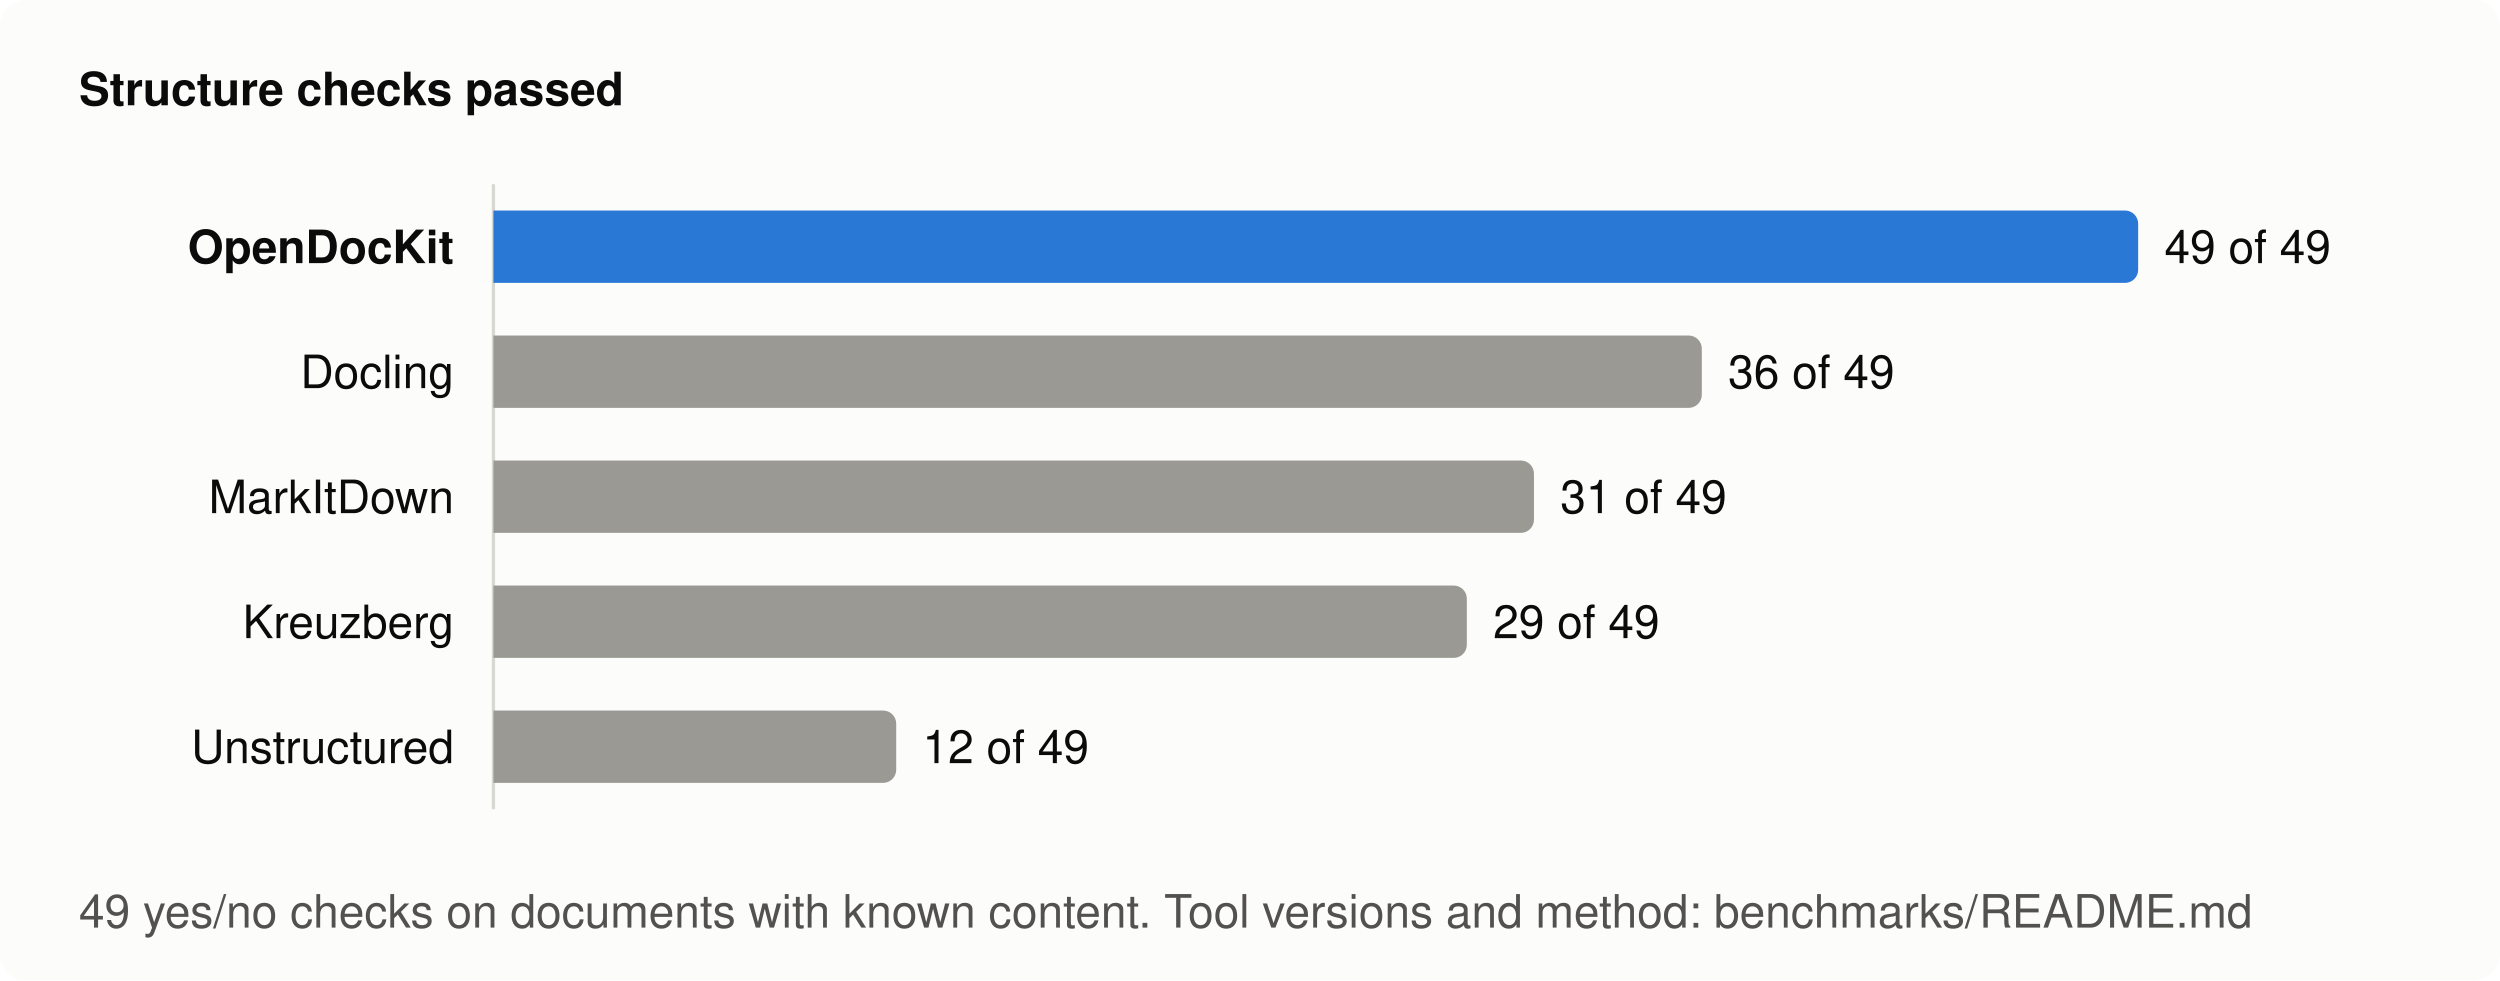
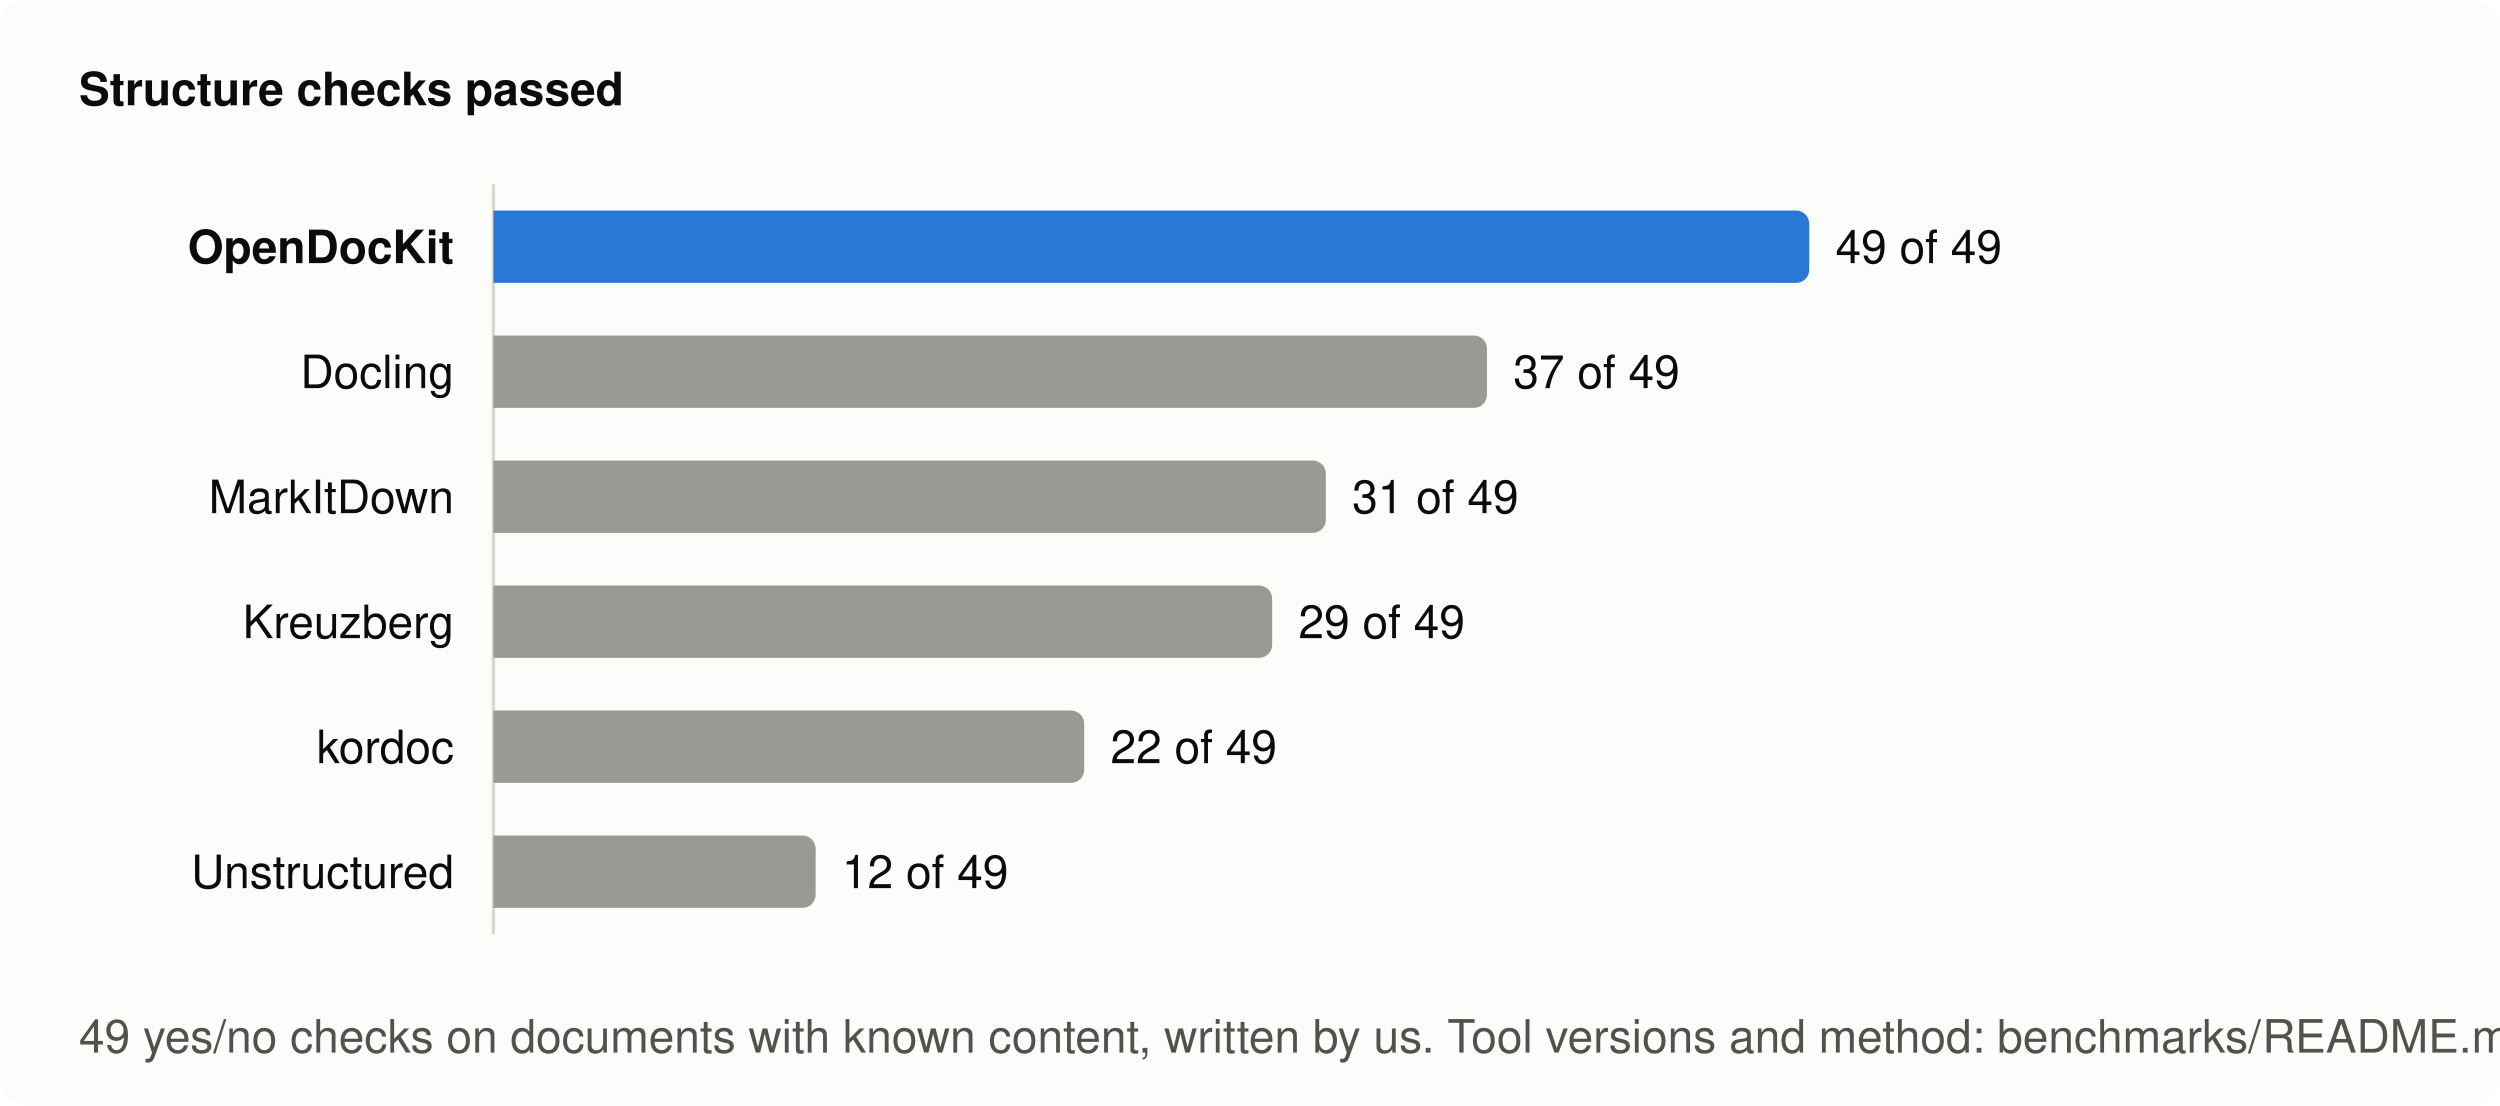
- <svg xmlns="http://www.w3.org/2000/svg" viewBox="0 0 760 298" width="760" height="298" role="img" aria-label="Structure checks passed">
+ <svg xmlns="http://www.w3.org/2000/svg" viewBox="0 0 760 336" width="760" height="336" role="img" aria-label="Structure checks passed">
  <style>
  .surface { fill: #fcfcfb; } .title { fill: #0b0b0b; font-weight: 600; } .label { fill: #0b0b0b; }
  .note, .tick { fill: #52514e; } .axis { stroke: #d8d7d2; } .bar { fill: #9a9993; } .bar.us { fill: #2a78d6; }
  @media (prefers-color-scheme: dark) {
    .surface { fill: #1a1a19; } .title, .label { fill: #f0efec; } .note, .tick { fill: #c3c2b7; }
    .axis { stroke: #3a3a37; } .bar { fill: #7d7c76; } .bar.us { fill: #3987e5; }
  }
  text { font-family: -apple-system, BlinkMacSystemFont, "Segoe UI", Helvetica, Arial, sans-serif; font-size: 14px; }
</style>
-   <rect class="surface" width="760" height="298" rx="8" />
+   <rect class="surface" width="760" height="336" rx="8" />
  <text class="title" x="24" y="32" font-size="16">Structure checks passed</text>
-   <line class="axis" x1="150" y1="56" x2="150" y2="246" />
+   <line class="axis" x1="150" y1="56" x2="150" y2="284" />
  <text class="label" x="138" y="80" text-anchor="end" font-weight="600">OpenDocKit</text>
-   <path class="bar us" d="M150,64 h496.0 a4,4 0 0 1 4,4 v14 a4,4 0 0 1 -4,4 h-496.0 z" />
-   <text class="label" x="658.0" y="80">49 of 49</text>
+   <path class="bar us" d="M150,64 h396.0 a4,4 0 0 1 4,4 v14 a4,4 0 0 1 -4,4 h-396.0 z" />
+   <text class="label" x="558.0" y="80">49 of 49</text>
  <text class="label" x="138" y="118" text-anchor="end">Docling</text>
-   <path class="bar" d="M150,102 h363.347 a4,4 0 0 1 4,4 v14 a4,4 0 0 1 -4,4 h-363.347 z" />
-   <text class="label" x="525.347" y="118">36 of 49</text>
+   <path class="bar" d="M150,102 h298.041 a4,4 0 0 1 4,4 v14 a4,4 0 0 1 -4,4 h-298.041 z" />
+   <text class="label" x="460.041" y="118">37 of 49</text>
  <text class="label" x="138" y="156" text-anchor="end">MarkItDown</text>
-   <path class="bar" d="M150,140 h312.327 a4,4 0 0 1 4,4 v14 a4,4 0 0 1 -4,4 h-312.327 z" />
-   <text class="label" x="474.327" y="156">31 of 49</text>
+   <path class="bar" d="M150,140 h249.061 a4,4 0 0 1 4,4 v14 a4,4 0 0 1 -4,4 h-249.061 z" />
+   <text class="label" x="411.061" y="156">31 of 49</text>
  <text class="label" x="138" y="194" text-anchor="end">Kreuzberg</text>
-   <path class="bar" d="M150,178 h291.918 a4,4 0 0 1 4,4 v14 a4,4 0 0 1 -4,4 h-291.918 z" />
-   <text class="label" x="453.918" y="194">29 of 49</text>
-   <text class="label" x="138" y="232" text-anchor="end">Unstructured</text>
-   <path class="bar" d="M150,216 h118.449 a4,4 0 0 1 4,4 v14 a4,4 0 0 1 -4,4 h-118.449 z" />
-   <text class="label" x="280.449" y="232">12 of 49</text>
-   <text class="note" x="24" y="282" font-size="12">49 yes/no checks on documents with known content. Tool versions and method: benchmarks/README.md</text>
+   <path class="bar" d="M150,178 h232.735 a4,4 0 0 1 4,4 v14 a4,4 0 0 1 -4,4 h-232.735 z" />
+   <text class="label" x="394.735" y="194">29 of 49</text>
+   <text class="label" x="138" y="232" text-anchor="end">kordoc</text>
+   <path class="bar" d="M150,216 h175.592 a4,4 0 0 1 4,4 v14 a4,4 0 0 1 -4,4 h-175.592 z" />
+   <text class="label" x="337.592" y="232">22 of 49</text>
+   <text class="label" x="138" y="270" text-anchor="end">Unstructured</text>
+   <path class="bar" d="M150,254 h93.959 a4,4 0 0 1 4,4 v14 a4,4 0 0 1 -4,4 h-93.959 z" />
+   <text class="label" x="255.959" y="270">12 of 49</text>
+   <text class="note" x="24" y="320" font-size="12">49 yes/no checks on documents with known content, written by us. Tool versions and method: benchmarks/README.md</text>
</svg>
